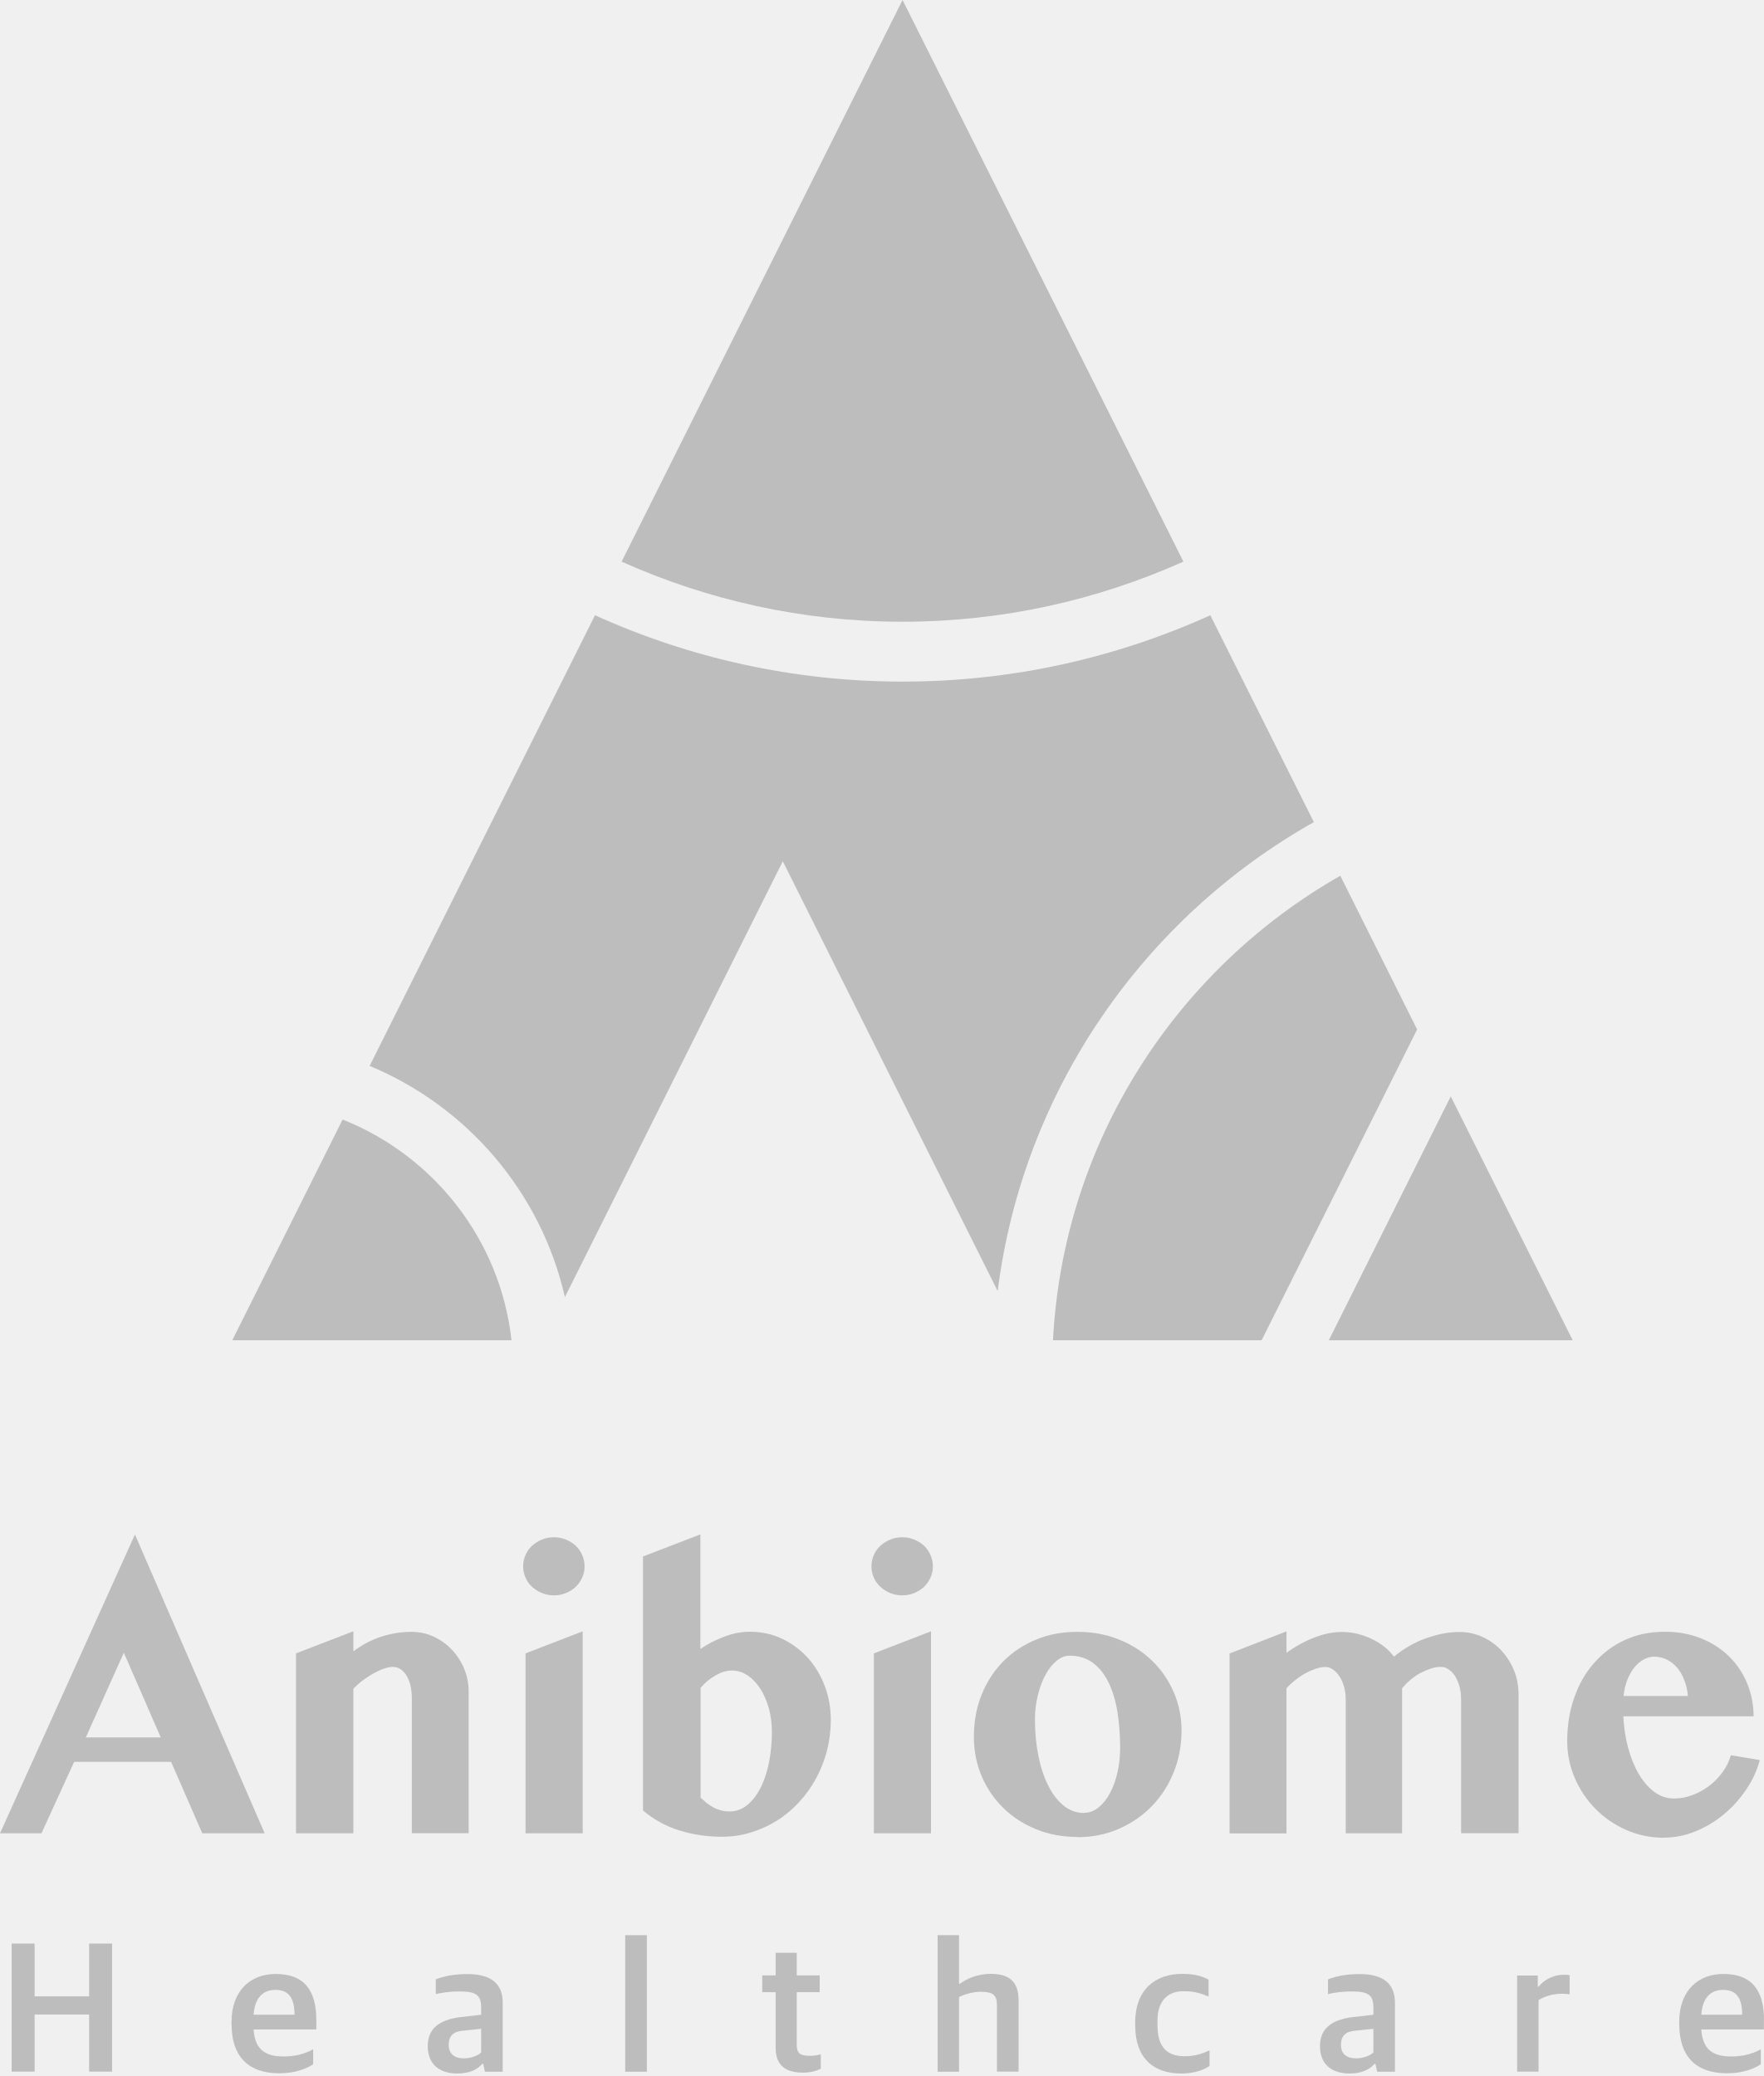
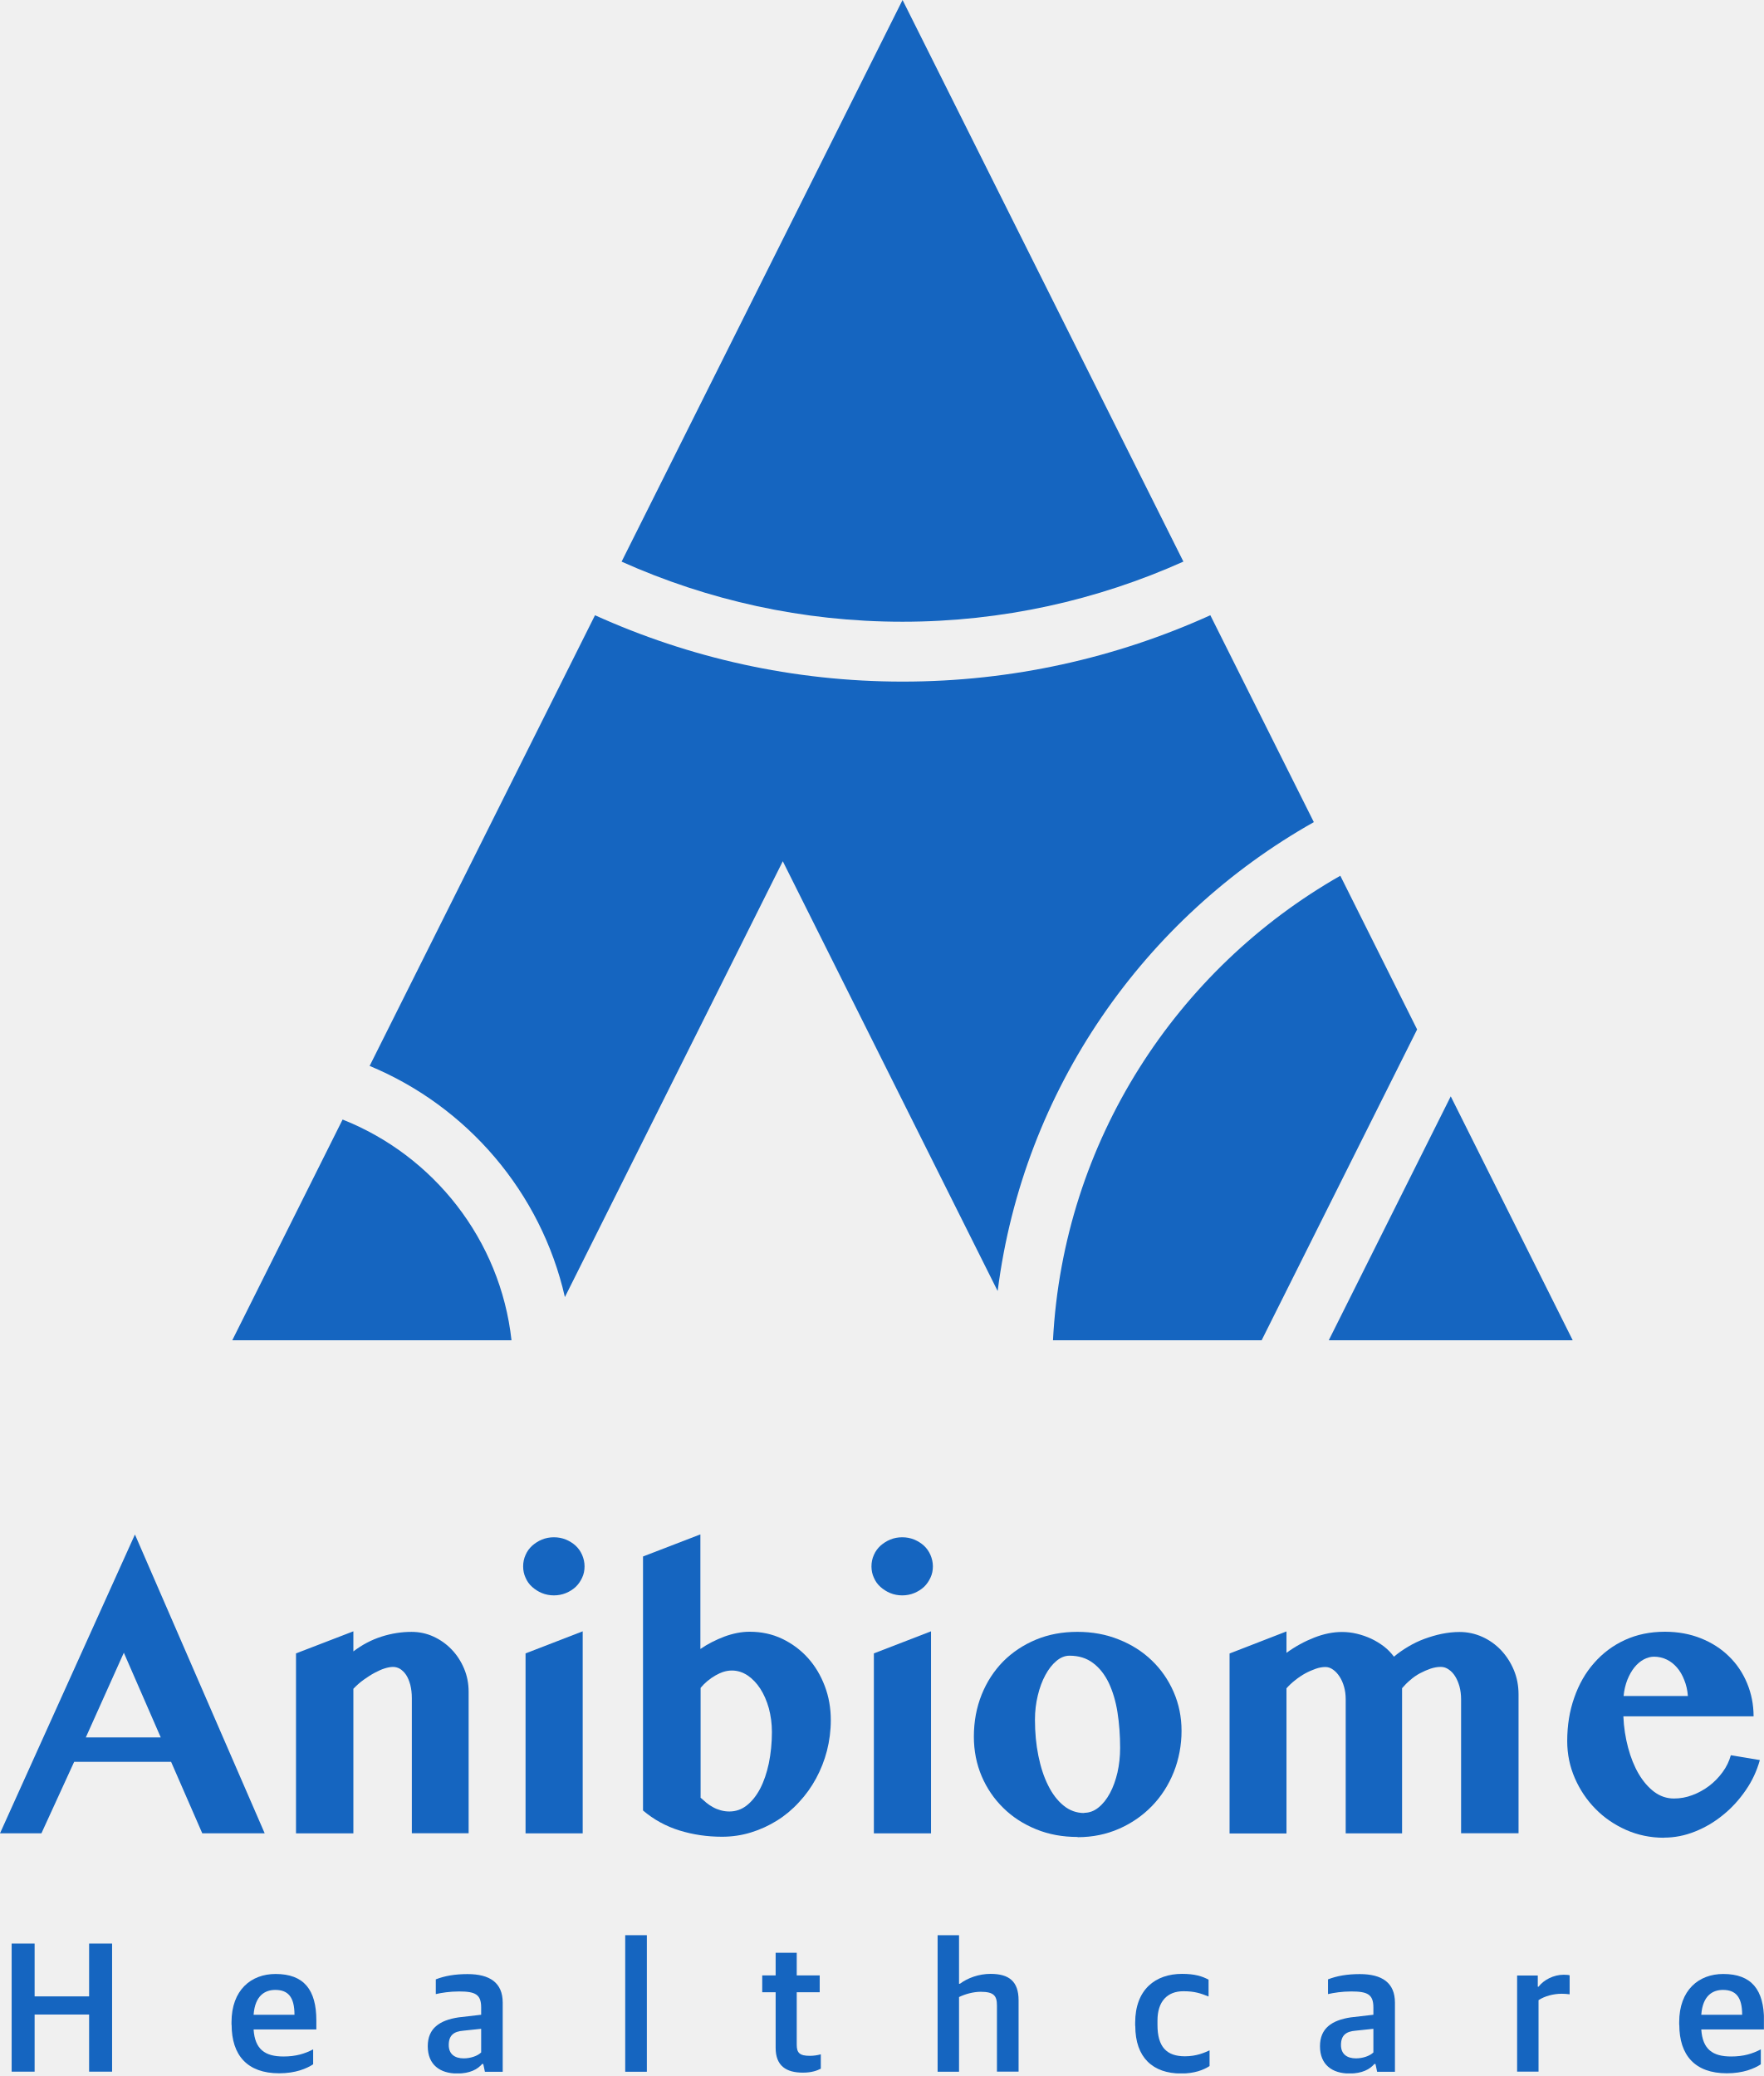
<svg xmlns="http://www.w3.org/2000/svg" width="96" height="113" viewBox="0 0 96 113" fill="none">
-   <g clip-path="url(#clip0_41_3742)">
-     <path d="M64.4 30.571C59.73 32.664 54.557 33.842 49.115 33.842C43.673 33.842 38.5 32.664 33.83 30.571L49.121 0L64.406 30.571H64.4ZM12.642 72.952L18.646 60.938C23.592 62.9 27.234 67.475 27.838 72.952H12.636H12.642ZM54.288 70.255L42.603 46.879L30.744 70.602C29.446 64.897 25.422 60.221 20.117 58.02L32.383 33.489C37.496 35.803 43.159 37.101 49.127 37.101C55.095 37.101 60.759 35.803 65.872 33.489L71.505 44.75C62.278 49.947 55.693 59.3 54.3 70.255H54.288ZM57.308 72.952C57.87 62.116 64.036 52.745 72.946 47.668L77.126 56.034L68.664 72.952H57.302H57.308ZM72.318 72.952L78.956 59.676L85.594 72.952H72.318Z" fill="#BDBDBD" />
-     <path d="M14.406 99.791H11.009L9.311 95.898H4.037L2.255 99.791H0L7.344 83.525L14.406 99.791ZM4.671 94.571H8.749L6.74 89.96L4.671 94.571Z" fill="#BDBDBD" />
-     <path d="M22.414 92.436C22.414 92.161 22.384 91.921 22.33 91.706C22.27 91.491 22.198 91.311 22.103 91.168C22.007 91.024 21.893 90.917 21.774 90.839C21.648 90.767 21.523 90.731 21.391 90.731C21.259 90.731 21.104 90.761 20.931 90.815C20.757 90.869 20.578 90.953 20.386 91.054C20.195 91.156 20.004 91.282 19.8 91.425C19.597 91.569 19.412 91.736 19.232 91.921V99.791H16.111V89.996L19.232 88.794V89.888C19.711 89.523 20.225 89.254 20.769 89.081C21.313 88.907 21.858 88.824 22.396 88.824C22.814 88.824 23.215 88.907 23.592 89.081C23.969 89.254 24.297 89.487 24.578 89.781C24.86 90.074 25.087 90.42 25.254 90.815C25.422 91.21 25.506 91.634 25.506 92.083V99.785H22.414V92.43V92.436Z" fill="#BDBDBD" />
-     <path d="M28.472 85.26C28.472 85.044 28.514 84.835 28.603 84.638C28.687 84.44 28.813 84.273 28.962 84.135C29.117 83.998 29.291 83.884 29.494 83.8C29.698 83.717 29.913 83.675 30.146 83.675C30.379 83.675 30.595 83.717 30.798 83.8C31.001 83.884 31.181 83.998 31.33 84.135C31.48 84.273 31.599 84.446 31.683 84.638C31.767 84.835 31.815 85.038 31.815 85.26C31.815 85.481 31.773 85.684 31.683 85.876C31.593 86.067 31.48 86.234 31.33 86.378C31.181 86.515 31.001 86.629 30.798 86.713C30.595 86.796 30.373 86.838 30.146 86.838C29.919 86.838 29.698 86.796 29.494 86.713C29.291 86.629 29.117 86.515 28.962 86.378C28.807 86.24 28.687 86.073 28.603 85.876C28.514 85.684 28.472 85.475 28.472 85.26ZM28.603 89.996L31.713 88.794V99.791H28.603V89.996Z" fill="#BDBDBD" />
-     <path d="M34.996 84.721L38.118 83.519V89.757C38.518 89.481 38.955 89.26 39.427 89.081C39.9 88.907 40.354 88.818 40.797 88.818C41.437 88.818 42.029 88.943 42.567 89.201C43.105 89.458 43.572 89.805 43.966 90.241C44.361 90.678 44.666 91.192 44.887 91.772C45.109 92.352 45.216 92.974 45.216 93.626C45.216 94.2 45.145 94.756 45.007 95.294C44.869 95.832 44.666 96.335 44.415 96.801C44.158 97.274 43.853 97.704 43.488 98.093C43.129 98.488 42.728 98.823 42.286 99.098C41.843 99.373 41.377 99.588 40.869 99.743C40.366 99.899 39.84 99.977 39.296 99.977C38.489 99.977 37.717 99.863 36.981 99.636C36.246 99.409 35.582 99.044 34.996 98.547V84.709V84.721ZM38.118 97.842C38.225 97.938 38.333 98.033 38.447 98.129C38.56 98.219 38.68 98.302 38.806 98.368C38.931 98.44 39.069 98.494 39.218 98.535C39.368 98.577 39.523 98.601 39.697 98.601C40.043 98.601 40.36 98.494 40.641 98.272C40.922 98.051 41.168 97.746 41.371 97.357C41.574 96.969 41.73 96.508 41.843 95.982C41.951 95.45 42.011 94.882 42.011 94.272C42.011 93.817 41.951 93.387 41.843 92.98C41.73 92.579 41.574 92.221 41.377 91.915C41.18 91.611 40.946 91.371 40.683 91.192C40.414 91.018 40.133 90.929 39.834 90.929C39.535 90.929 39.248 91.018 38.937 91.198C38.626 91.377 38.351 91.605 38.13 91.874V97.842H38.118Z" fill="#BDBDBD" />
-     <path d="M47.429 85.26C47.429 85.044 47.471 84.835 47.56 84.638C47.644 84.44 47.77 84.273 47.919 84.135C48.075 83.998 48.248 83.884 48.452 83.8C48.655 83.717 48.87 83.675 49.103 83.675C49.337 83.675 49.552 83.717 49.755 83.8C49.959 83.884 50.138 83.998 50.288 84.135C50.437 84.273 50.557 84.446 50.64 84.638C50.724 84.835 50.772 85.038 50.772 85.26C50.772 85.481 50.73 85.684 50.64 85.876C50.551 86.067 50.437 86.234 50.288 86.378C50.138 86.515 49.959 86.629 49.755 86.713C49.552 86.796 49.331 86.838 49.103 86.838C48.876 86.838 48.655 86.796 48.452 86.713C48.248 86.629 48.075 86.515 47.919 86.378C47.764 86.24 47.644 86.073 47.56 85.876C47.471 85.684 47.429 85.475 47.429 85.26ZM47.56 89.996L50.67 88.794V99.791H47.56V89.996Z" fill="#BDBDBD" />
-     <path d="M58.648 99.989C57.834 99.989 57.081 99.851 56.393 99.57C55.706 99.289 55.108 98.906 54.605 98.41C54.103 97.92 53.708 97.34 53.427 96.682C53.146 96.018 53.002 95.3 53.002 94.529C53.002 93.704 53.146 92.938 53.427 92.238C53.708 91.539 54.103 90.941 54.599 90.432C55.102 89.93 55.694 89.535 56.381 89.248C57.069 88.961 57.822 88.824 58.636 88.824C59.449 88.824 60.203 88.961 60.896 89.242C61.59 89.517 62.188 89.9 62.69 90.385C63.193 90.869 63.587 91.437 63.874 92.095C64.162 92.753 64.305 93.458 64.305 94.218C64.305 94.977 64.162 95.761 63.88 96.46C63.599 97.16 63.205 97.776 62.702 98.296C62.2 98.817 61.602 99.235 60.908 99.54C60.215 99.845 59.461 100.001 58.648 100.001V99.989ZM59.007 98.673C59.288 98.673 59.545 98.577 59.784 98.386C60.023 98.195 60.233 97.932 60.406 97.609C60.585 97.28 60.717 96.903 60.819 96.478C60.914 96.048 60.962 95.605 60.962 95.145C60.962 94.457 60.914 93.811 60.819 93.201C60.723 92.597 60.561 92.065 60.346 91.605C60.125 91.15 59.844 90.785 59.491 90.522C59.138 90.253 58.714 90.121 58.205 90.121C57.96 90.121 57.721 90.217 57.494 90.409C57.266 90.6 57.069 90.851 56.895 91.174C56.722 91.491 56.585 91.862 56.483 92.28C56.381 92.699 56.327 93.135 56.327 93.602C56.327 94.296 56.387 94.953 56.513 95.569C56.638 96.185 56.812 96.724 57.045 97.184C57.272 97.644 57.553 98.009 57.882 98.278C58.211 98.547 58.588 98.685 59.007 98.685V98.673Z" fill="#BDBDBD" />
-     <path d="M79.519 92.484C79.519 92.244 79.489 92.017 79.435 91.808C79.375 91.593 79.297 91.407 79.202 91.252C79.106 91.096 78.987 90.965 78.849 90.875C78.717 90.779 78.574 90.731 78.418 90.731C78.239 90.731 78.054 90.761 77.856 90.827C77.665 90.893 77.474 90.977 77.282 91.078C77.091 91.18 76.911 91.305 76.75 91.449C76.582 91.587 76.439 91.736 76.307 91.892V99.791H73.24V92.49C73.24 92.25 73.21 92.023 73.15 91.814C73.09 91.599 73.006 91.413 72.905 91.258C72.803 91.102 72.683 90.971 72.552 90.881C72.42 90.785 72.283 90.737 72.139 90.737C71.972 90.737 71.792 90.767 71.607 90.833C71.421 90.899 71.224 90.983 71.039 91.084C70.853 91.186 70.668 91.311 70.489 91.455C70.309 91.593 70.154 91.742 70.016 91.897V99.797H66.918V90.002L70.016 88.8V89.966C70.501 89.613 71.009 89.338 71.529 89.135C72.049 88.931 72.552 88.83 73.036 88.83C73.305 88.83 73.568 88.86 73.844 88.925C74.119 88.991 74.376 89.081 74.621 89.195C74.866 89.308 75.099 89.452 75.315 89.613C75.53 89.781 75.709 89.966 75.865 90.175C76.098 89.978 76.355 89.799 76.636 89.631C76.917 89.464 77.21 89.32 77.521 89.207C77.832 89.093 78.149 88.997 78.472 88.931C78.795 88.866 79.118 88.83 79.435 88.83C79.866 88.83 80.278 88.919 80.667 89.093C81.056 89.266 81.397 89.511 81.689 89.816C81.983 90.127 82.216 90.486 82.389 90.899C82.563 91.311 82.646 91.76 82.646 92.232V99.785H79.519V92.484Z" fill="#BDBDBD" />
-     <path d="M90.552 100.031C89.828 100.031 89.141 99.887 88.501 99.606C87.861 99.319 87.305 98.942 86.832 98.458C86.36 97.979 85.983 97.417 85.708 96.783C85.433 96.15 85.295 95.48 85.295 94.768C85.295 93.919 85.421 93.129 85.678 92.406C85.929 91.682 86.288 91.048 86.761 90.516C87.227 89.984 87.783 89.565 88.435 89.266C89.087 88.967 89.811 88.818 90.612 88.818C91.323 88.818 91.975 88.937 92.573 89.177C93.165 89.416 93.674 89.739 94.098 90.157C94.523 90.57 94.852 91.06 95.085 91.623C95.318 92.185 95.438 92.783 95.438 93.422H88.351C88.375 94.02 88.465 94.589 88.608 95.127C88.752 95.665 88.943 96.144 89.183 96.55C89.422 96.957 89.703 97.286 90.026 97.531C90.349 97.77 90.707 97.896 91.102 97.896C91.443 97.896 91.778 97.836 92.107 97.71C92.436 97.591 92.741 97.417 93.022 97.208C93.303 96.993 93.542 96.748 93.751 96.46C93.961 96.173 94.11 95.868 94.2 95.54L95.779 95.803C95.617 96.383 95.366 96.933 95.013 97.441C94.66 97.956 94.254 98.404 93.781 98.787C93.309 99.175 92.8 99.474 92.244 99.696C91.688 99.917 91.132 100.025 90.564 100.025L90.552 100.031ZM91.862 92.31C91.838 91.993 91.772 91.706 91.664 91.443C91.563 91.18 91.431 90.953 91.27 90.767C91.108 90.582 90.923 90.432 90.707 90.331C90.492 90.229 90.265 90.175 90.02 90.175C89.828 90.175 89.637 90.229 89.452 90.331C89.266 90.432 89.099 90.576 88.949 90.761C88.8 90.947 88.674 91.174 88.567 91.437C88.465 91.7 88.393 91.993 88.363 92.316H91.862V92.31Z" fill="#BDBDBD" />
-     <path d="M0.634 105.79H1.884V108.666H4.85V105.79H6.1V112.762H4.85V109.653H1.884V112.762H0.634V105.79Z" fill="#BDBDBD" />
-     <path d="M12.6 110.215V110.071C12.6 108.313 13.671 107.446 14.998 107.446C16.541 107.446 17.217 108.307 17.217 109.976V110.466H13.802C13.874 111.554 14.43 111.937 15.429 111.937C16.099 111.937 16.589 111.788 17.043 111.548V112.362C16.691 112.595 16.081 112.852 15.195 112.852C13.455 112.852 12.606 111.865 12.606 110.209L12.6 110.215ZM13.802 109.665H16.027C16.027 108.678 15.662 108.313 14.98 108.313C14.442 108.313 13.88 108.6 13.802 109.665Z" fill="#BDBDBD" />
-     <path d="M23.281 111.375C23.281 110.406 23.921 109.964 24.956 109.808L26.187 109.665V109.27C26.187 108.558 25.87 108.397 24.985 108.397C24.477 108.397 24.029 108.469 23.718 108.541V107.739C24.208 107.548 24.764 107.452 25.446 107.452C26.654 107.452 27.36 107.919 27.36 109.007V112.769H26.391L26.301 112.344H26.241C25.99 112.637 25.571 112.864 24.89 112.864C23.945 112.864 23.281 112.386 23.281 111.381V111.375ZM26.187 111.722V110.43L25.219 110.532C24.698 110.574 24.423 110.783 24.423 111.315C24.423 111.812 24.758 112.039 25.236 112.039C25.613 112.039 25.99 111.907 26.181 111.722H26.187Z" fill="#BDBDBD" />
-     <path d="M34.027 105.335H35.205V112.768H34.027V105.335Z" fill="#BDBDBD" />
-     <path d="M42.214 111.471V108.439H41.484V107.524H42.214V106.292H43.362V107.524H44.612V108.439H43.362V111.303C43.362 111.74 43.524 111.901 44.074 111.901C44.277 111.901 44.492 111.871 44.672 111.818V112.601C44.468 112.703 44.181 112.816 43.697 112.816C42.794 112.816 42.214 112.451 42.214 111.465V111.471Z" fill="#BDBDBD" />
-     <path d="M51.029 105.335H52.195V107.978H52.243C52.667 107.661 53.277 107.44 53.911 107.44C54.916 107.44 55.436 107.847 55.436 108.881V112.762H54.258V109.156C54.258 108.63 54.085 108.415 53.373 108.415C52.966 108.415 52.512 108.546 52.195 108.702V112.768H51.029V105.335Z" fill="#BDBDBD" />
-     <path d="M61.781 110.263V110.101C61.781 108.289 62.882 107.44 64.335 107.44C65.028 107.44 65.441 107.572 65.776 107.757V108.672C65.34 108.499 65.022 108.385 64.407 108.385C63.533 108.385 62.995 108.935 62.995 109.982V110.215C62.995 111.417 63.492 111.925 64.49 111.925C65.13 111.925 65.567 111.722 65.83 111.602V112.457C65.495 112.673 65.005 112.864 64.287 112.864C62.744 112.864 61.787 111.997 61.787 110.275L61.781 110.263Z" fill="#BDBDBD" />
-     <path d="M71.84 111.375C71.84 110.406 72.48 109.964 73.514 109.808L74.746 109.665V109.27C74.746 108.558 74.43 108.397 73.544 108.397C73.036 108.397 72.588 108.469 72.277 108.541V107.739C72.767 107.548 73.323 107.452 74.005 107.452C75.213 107.452 75.919 107.919 75.919 109.007V112.769H74.95L74.86 112.344H74.8C74.549 112.637 74.13 112.864 73.449 112.864C72.504 112.864 71.84 112.386 71.84 111.381V111.375ZM74.746 111.722V110.43L73.778 110.532C73.257 110.574 72.982 110.783 72.982 111.315C72.982 111.812 73.317 112.039 73.796 112.039C74.172 112.039 74.549 111.907 74.74 111.722H74.746Z" fill="#BDBDBD" />
-     <path d="M82.562 107.53H83.693V108.14H83.735C84.022 107.763 84.56 107.488 85.104 107.488C85.248 107.488 85.379 107.5 85.427 107.518V108.552C85.296 108.534 85.122 108.522 85.002 108.522C84.536 108.522 84.07 108.654 83.735 108.869V112.762H82.569V107.53H82.562Z" fill="#BDBDBD" />
-     <path d="M91.389 110.215V110.071C91.389 108.313 92.46 107.446 93.787 107.446C95.33 107.446 96.006 108.307 96.006 109.976V110.466H92.591C92.663 111.554 93.219 111.937 94.218 111.937C94.888 111.937 95.378 111.788 95.832 111.548V112.362C95.48 112.595 94.87 112.852 93.985 112.852C92.244 112.852 91.395 111.865 91.395 110.209L91.389 110.215ZM92.591 109.665H94.816C94.816 108.678 94.451 108.313 93.769 108.313C93.231 108.313 92.669 108.6 92.591 109.665Z" fill="#BDBDBD" />
+   <g clip-path="url(#clip0_400_3769)">
+     <path d="M64.401 30.571C59.73 32.664 54.557 33.842 49.115 33.842C43.673 33.842 38.5 32.664 33.83 30.571L49.121 0L64.407 30.571H64.401ZM12.642 72.952L18.646 60.938C23.592 62.9 27.234 67.475 27.838 72.952H12.636H12.642ZM54.288 70.255L42.603 46.879L30.744 70.602C29.446 64.897 25.422 60.221 20.117 58.02L32.383 33.489C37.496 35.803 43.159 37.101 49.127 37.101C55.096 37.101 60.759 35.803 65.872 33.489L71.505 44.75C62.278 49.947 55.694 59.3 54.3 70.255H54.288ZM57.308 72.952C57.87 62.116 64.036 52.745 72.946 47.668L77.126 56.034L68.665 72.952H57.302H57.308ZM72.318 72.952L78.956 59.676L85.594 72.952H72.318Z" fill="#1565C0" />
+     <path d="M14.406 99.791H11.009L9.311 95.898H4.037L2.254 99.791H-0L7.344 83.525L14.406 99.791ZM4.67 94.571H8.749L6.74 89.96L4.67 94.571Z" fill="#1565C0" />
+     <path d="M22.414 92.437C22.414 92.162 22.384 91.923 22.33 91.707C22.27 91.492 22.198 91.313 22.103 91.169C22.007 91.025 21.893 90.918 21.774 90.84C21.648 90.768 21.523 90.733 21.391 90.733C21.259 90.733 21.104 90.762 20.93 90.816C20.757 90.87 20.578 90.954 20.386 91.055C20.195 91.157 20.004 91.283 19.8 91.426C19.597 91.57 19.412 91.737 19.232 91.923V99.793H16.11V89.997L19.232 88.795V89.889C19.71 89.525 20.225 89.255 20.769 89.082C21.313 88.909 21.857 88.825 22.396 88.825C22.814 88.825 23.215 88.909 23.592 89.082C23.968 89.255 24.297 89.489 24.578 89.782C24.86 90.075 25.087 90.421 25.254 90.816C25.422 91.211 25.505 91.635 25.505 92.084V99.787H22.414V92.431V92.437Z" fill="#1565C0" />
+     <path d="M28.472 85.26C28.472 85.045 28.513 84.836 28.603 84.639C28.687 84.441 28.812 84.274 28.962 84.136C29.117 83.999 29.291 83.885 29.494 83.801C29.698 83.718 29.913 83.676 30.146 83.676C30.379 83.676 30.595 83.718 30.798 83.801C31.001 83.885 31.181 83.999 31.33 84.136C31.48 84.274 31.599 84.447 31.683 84.639C31.767 84.836 31.814 85.039 31.814 85.26C31.814 85.482 31.773 85.685 31.683 85.876C31.593 86.068 31.48 86.235 31.33 86.379C31.181 86.516 31.001 86.63 30.798 86.714C30.595 86.797 30.373 86.839 30.146 86.839C29.919 86.839 29.698 86.797 29.494 86.714C29.291 86.63 29.117 86.516 28.962 86.379C28.806 86.241 28.687 86.074 28.603 85.876C28.513 85.685 28.472 85.476 28.472 85.26ZM28.603 89.997L31.713 88.795V99.792H28.603V89.997Z" fill="#1565C0" />
+     <path d="M34.996 84.722L38.118 83.519V89.757C38.518 89.482 38.955 89.26 39.427 89.081C39.9 88.908 40.354 88.818 40.797 88.818C41.437 88.818 42.029 88.944 42.567 89.201C43.105 89.458 43.572 89.805 43.966 90.241C44.361 90.678 44.666 91.192 44.887 91.772C45.108 92.352 45.216 92.974 45.216 93.626C45.216 94.2 45.144 94.756 45.007 95.294C44.869 95.833 44.666 96.335 44.415 96.802C44.158 97.274 43.853 97.704 43.488 98.093C43.129 98.488 42.728 98.823 42.286 99.098C41.843 99.373 41.377 99.588 40.868 99.744C40.366 99.899 39.84 99.977 39.296 99.977C38.488 99.977 37.717 99.863 36.981 99.636C36.246 99.409 35.582 99.044 34.996 98.548V84.71V84.722ZM38.118 97.842C38.225 97.938 38.333 98.033 38.447 98.129C38.56 98.219 38.68 98.303 38.805 98.368C38.931 98.44 39.069 98.494 39.218 98.536C39.367 98.578 39.523 98.602 39.696 98.602C40.043 98.602 40.36 98.494 40.641 98.273C40.922 98.051 41.167 97.746 41.371 97.358C41.574 96.969 41.73 96.508 41.843 95.982C41.951 95.45 42.011 94.882 42.011 94.272C42.011 93.817 41.951 93.387 41.843 92.98C41.73 92.579 41.574 92.221 41.377 91.916C41.179 91.611 40.946 91.371 40.683 91.192C40.414 91.019 40.133 90.929 39.834 90.929C39.535 90.929 39.248 91.019 38.937 91.198C38.626 91.377 38.351 91.605 38.13 91.874V97.842H38.118Z" fill="#1565C0" />
+     <path d="M47.429 85.26C47.429 85.045 47.471 84.836 47.56 84.639C47.644 84.441 47.77 84.274 47.919 84.136C48.075 83.999 48.248 83.885 48.451 83.801C48.655 83.718 48.87 83.676 49.103 83.676C49.336 83.676 49.552 83.718 49.755 83.801C49.958 83.885 50.138 83.999 50.287 84.136C50.437 84.274 50.556 84.447 50.64 84.639C50.724 84.836 50.772 85.039 50.772 85.26C50.772 85.482 50.73 85.685 50.64 85.876C50.55 86.068 50.437 86.235 50.287 86.379C50.138 86.516 49.958 86.63 49.755 86.714C49.552 86.797 49.33 86.839 49.103 86.839C48.876 86.839 48.655 86.797 48.451 86.714C48.248 86.63 48.075 86.516 47.919 86.379C47.764 86.241 47.644 86.074 47.56 85.876C47.471 85.685 47.429 85.476 47.429 85.26ZM47.56 89.997L50.67 88.795V99.792H47.56V89.997Z" fill="#1565C0" />
+     <path d="M58.648 99.989C57.834 99.989 57.081 99.852 56.393 99.571C55.705 99.29 55.107 98.907 54.605 98.41C54.103 97.92 53.708 97.34 53.427 96.682C53.146 96.018 53.002 95.301 53.002 94.529C53.002 93.704 53.146 92.939 53.427 92.239C53.708 91.539 54.103 90.941 54.599 90.433C55.101 89.931 55.693 89.536 56.381 89.249C57.069 88.962 57.822 88.824 58.636 88.824C59.449 88.824 60.203 88.962 60.896 89.243C61.59 89.518 62.188 89.901 62.69 90.385C63.193 90.869 63.587 91.438 63.874 92.095C64.161 92.753 64.305 93.459 64.305 94.218C64.305 94.978 64.161 95.761 63.88 96.461C63.599 97.161 63.205 97.777 62.702 98.297C62.2 98.817 61.602 99.236 60.908 99.541C60.214 99.846 59.461 100.001 58.648 100.001V99.989ZM59.006 98.674C59.288 98.674 59.545 98.578 59.784 98.386C60.023 98.195 60.232 97.932 60.406 97.609C60.585 97.28 60.717 96.903 60.818 96.479C60.914 96.048 60.962 95.606 60.962 95.145C60.962 94.458 60.914 93.812 60.818 93.202C60.723 92.598 60.561 92.066 60.346 91.605C60.125 91.15 59.844 90.786 59.491 90.523C59.138 90.254 58.713 90.122 58.205 90.122C57.96 90.122 57.721 90.218 57.493 90.409C57.266 90.6 57.069 90.852 56.895 91.174C56.722 91.491 56.584 91.862 56.483 92.281C56.381 92.699 56.327 93.136 56.327 93.602C56.327 94.296 56.387 94.954 56.513 95.57C56.638 96.186 56.812 96.724 57.045 97.184C57.272 97.645 57.553 98.01 57.882 98.279C58.211 98.548 58.588 98.686 59.006 98.686V98.674Z" fill="#1565C0" />
+     <path d="M79.519 92.485C79.519 92.245 79.489 92.018 79.435 91.809C79.375 91.594 79.297 91.408 79.201 91.253C79.106 91.097 78.986 90.966 78.849 90.876C78.717 90.78 78.574 90.732 78.418 90.732C78.239 90.732 78.053 90.762 77.856 90.828C77.665 90.894 77.473 90.978 77.282 91.079C77.091 91.181 76.911 91.306 76.75 91.45C76.582 91.588 76.439 91.737 76.307 91.892V99.792H73.239V92.491C73.239 92.251 73.209 92.024 73.15 91.815C73.09 91.6 73.006 91.414 72.904 91.259C72.803 91.103 72.683 90.972 72.552 90.882C72.42 90.786 72.282 90.738 72.139 90.738C71.972 90.738 71.792 90.768 71.607 90.834C71.421 90.9 71.224 90.984 71.039 91.085C70.853 91.187 70.668 91.312 70.488 91.456C70.309 91.594 70.153 91.743 70.016 91.898V99.798H66.918V90.003L70.016 88.801V89.967C70.5 89.614 71.009 89.339 71.529 89.136C72.049 88.932 72.552 88.831 73.036 88.831C73.305 88.831 73.568 88.861 73.843 88.926C74.118 88.992 74.376 89.082 74.621 89.195C74.866 89.309 75.099 89.453 75.314 89.614C75.53 89.781 75.709 89.967 75.865 90.176C76.098 89.979 76.355 89.799 76.636 89.632C76.917 89.465 77.21 89.321 77.521 89.207C77.832 89.094 78.149 88.998 78.472 88.932C78.795 88.867 79.118 88.831 79.435 88.831C79.865 88.831 80.278 88.92 80.667 89.094C81.055 89.267 81.396 89.512 81.689 89.817C81.982 90.128 82.216 90.487 82.389 90.9C82.562 91.312 82.646 91.761 82.646 92.233V99.786H79.519V92.485Z" fill="#1565C0" />
+     <path d="M90.552 100.031C89.828 100.031 89.141 99.888 88.501 99.607C87.861 99.32 87.305 98.943 86.832 98.458C86.36 97.98 85.983 97.418 85.708 96.784C85.433 96.15 85.295 95.48 85.295 94.769C85.295 93.919 85.421 93.13 85.678 92.406C85.929 91.683 86.288 91.049 86.76 90.517C87.227 89.984 87.783 89.566 88.435 89.267C89.087 88.968 89.81 88.818 90.612 88.818C91.323 88.818 91.975 88.938 92.573 89.177C93.165 89.416 93.674 89.739 94.098 90.158C94.523 90.57 94.852 91.061 95.085 91.623C95.318 92.185 95.438 92.783 95.438 93.423H88.351C88.375 94.021 88.465 94.589 88.608 95.127C88.752 95.666 88.943 96.144 89.182 96.551C89.422 96.957 89.703 97.286 90.026 97.531C90.349 97.771 90.707 97.896 91.102 97.896C91.443 97.896 91.778 97.837 92.107 97.711C92.436 97.591 92.741 97.418 93.022 97.209C93.303 96.993 93.542 96.748 93.751 96.461C93.961 96.174 94.11 95.869 94.2 95.54L95.779 95.803C95.617 96.383 95.366 96.933 95.013 97.442C94.66 97.956 94.254 98.405 93.781 98.787C93.309 99.176 92.8 99.475 92.244 99.696C91.688 99.918 91.132 100.025 90.564 100.025L90.552 100.031ZM91.862 92.311C91.838 91.994 91.772 91.707 91.664 91.444C91.562 91.18 91.431 90.953 91.269 90.768C91.108 90.582 90.923 90.433 90.707 90.331C90.492 90.23 90.265 90.176 90.02 90.176C89.828 90.176 89.637 90.23 89.451 90.331C89.266 90.433 89.099 90.576 88.949 90.762C88.8 90.947 88.674 91.174 88.567 91.438C88.465 91.701 88.393 91.994 88.363 92.317H91.862V92.311Z" fill="#1565C0" />
+     <path d="M0.634 105.791H1.884V108.667H4.85V105.791H6.1V112.764H4.85V109.654H1.884V112.764H0.634V105.791Z" fill="#1565C0" />
+     <path d="M12.6 110.216V110.073C12.6 108.314 13.671 107.447 14.998 107.447C16.541 107.447 17.217 108.308 17.217 109.977V110.467H13.802C13.874 111.556 14.43 111.938 15.429 111.938C16.099 111.938 16.589 111.789 17.043 111.55V112.363C16.691 112.596 16.081 112.853 15.195 112.853C13.455 112.853 12.606 111.867 12.606 110.21L12.6 110.216ZM13.802 109.666H16.027C16.027 108.679 15.662 108.314 14.98 108.314C14.442 108.314 13.88 108.601 13.802 109.666Z" fill="#1565C0" />
+     <path d="M23.281 111.376C23.281 110.407 23.921 109.965 24.956 109.809L26.187 109.666V109.271C26.187 108.559 25.87 108.398 24.985 108.398C24.477 108.398 24.029 108.47 23.718 108.542V107.74C24.208 107.549 24.764 107.453 25.446 107.453C26.654 107.453 27.36 107.92 27.36 109.008V112.77H26.391L26.301 112.345H26.241C25.99 112.638 25.571 112.865 24.89 112.865C23.945 112.865 23.281 112.387 23.281 111.382V111.376ZM26.187 111.723V110.431L25.219 110.533C24.698 110.575 24.423 110.784 24.423 111.316C24.423 111.813 24.758 112.04 25.236 112.04C25.613 112.04 25.99 111.908 26.181 111.723H26.187Z" fill="#1565C0" />
+     <path d="M34.027 105.336H35.205V112.769H34.027V105.336Z" fill="#1565C0" />
+     <path d="M42.214 111.472V108.44H41.484V107.525H42.214V106.293H43.362V107.525H44.612V108.44H43.362V111.304C43.362 111.741 43.524 111.902 44.074 111.902C44.277 111.902 44.492 111.872 44.672 111.819V112.602C44.469 112.704 44.182 112.817 43.697 112.817C42.794 112.817 42.214 112.453 42.214 111.466V111.472Z" fill="#1565C0" />
+     <path d="M51.029 105.336H52.195V107.979H52.243C52.667 107.662 53.277 107.441 53.911 107.441C54.916 107.441 55.436 107.848 55.436 108.882V112.763H54.258V109.157C54.258 108.631 54.085 108.416 53.373 108.416C52.966 108.416 52.512 108.547 52.195 108.703V112.769H51.029V105.336Z" fill="#1565C0" />
+     <path d="M61.781 110.264V110.103C61.781 108.291 62.882 107.441 64.335 107.441C65.028 107.441 65.441 107.573 65.776 107.758V108.673C65.34 108.5 65.022 108.386 64.407 108.386C63.533 108.386 62.995 108.936 62.995 109.983V110.216C62.995 111.418 63.492 111.927 64.49 111.927C65.13 111.927 65.567 111.723 65.83 111.604V112.459C65.495 112.674 65.005 112.865 64.287 112.865C62.744 112.865 61.787 111.998 61.787 110.276L61.781 110.264Z" fill="#1565C0" />
+     <path d="M71.84 111.376C71.84 110.407 72.48 109.965 73.514 109.809L74.746 109.666V109.271C74.746 108.559 74.43 108.398 73.544 108.398C73.036 108.398 72.588 108.47 72.277 108.542V107.74C72.767 107.549 73.323 107.453 74.005 107.453C75.213 107.453 75.919 107.92 75.919 109.008V112.77H74.95L74.86 112.345H74.8C74.549 112.638 74.13 112.865 73.449 112.865C72.504 112.865 71.84 112.387 71.84 111.382V111.376ZM74.746 111.723V110.431L73.778 110.533C73.257 110.575 72.982 110.784 72.982 111.316C72.982 111.813 73.317 112.04 73.796 112.04C74.172 112.04 74.549 111.908 74.74 111.723H74.746Z" fill="#1565C0" />
+     <path d="M82.562 107.53H83.693V108.14H83.734C84.022 107.763 84.56 107.488 85.104 107.488C85.248 107.488 85.379 107.5 85.427 107.518V108.553C85.295 108.535 85.122 108.523 85.002 108.523C84.536 108.523 84.069 108.654 83.734 108.87V112.763H82.568V107.53H82.562Z" fill="#1565C0" />
+     <path d="M91.389 110.216V110.073C91.389 108.314 92.46 107.447 93.787 107.447C95.33 107.447 96.006 108.308 96.006 109.977V110.467H92.591C92.663 111.556 93.219 111.938 94.218 111.938C94.888 111.938 95.378 111.789 95.832 111.55V112.363C95.48 112.596 94.87 112.853 93.985 112.853C92.244 112.853 91.395 111.867 91.395 110.21L91.389 110.216ZM92.591 109.666H94.816C94.816 108.679 94.451 108.314 93.769 108.314C93.231 108.314 92.669 108.601 92.591 109.666Z" fill="#1565C0" />
  </g>
  <defs>
-     <clipPath id="clip0_41_3742">
+     <clipPath id="clip0_400_3769">
      <rect width="96" height="112.858" fill="white" />
    </clipPath>
  </defs>
</svg>
